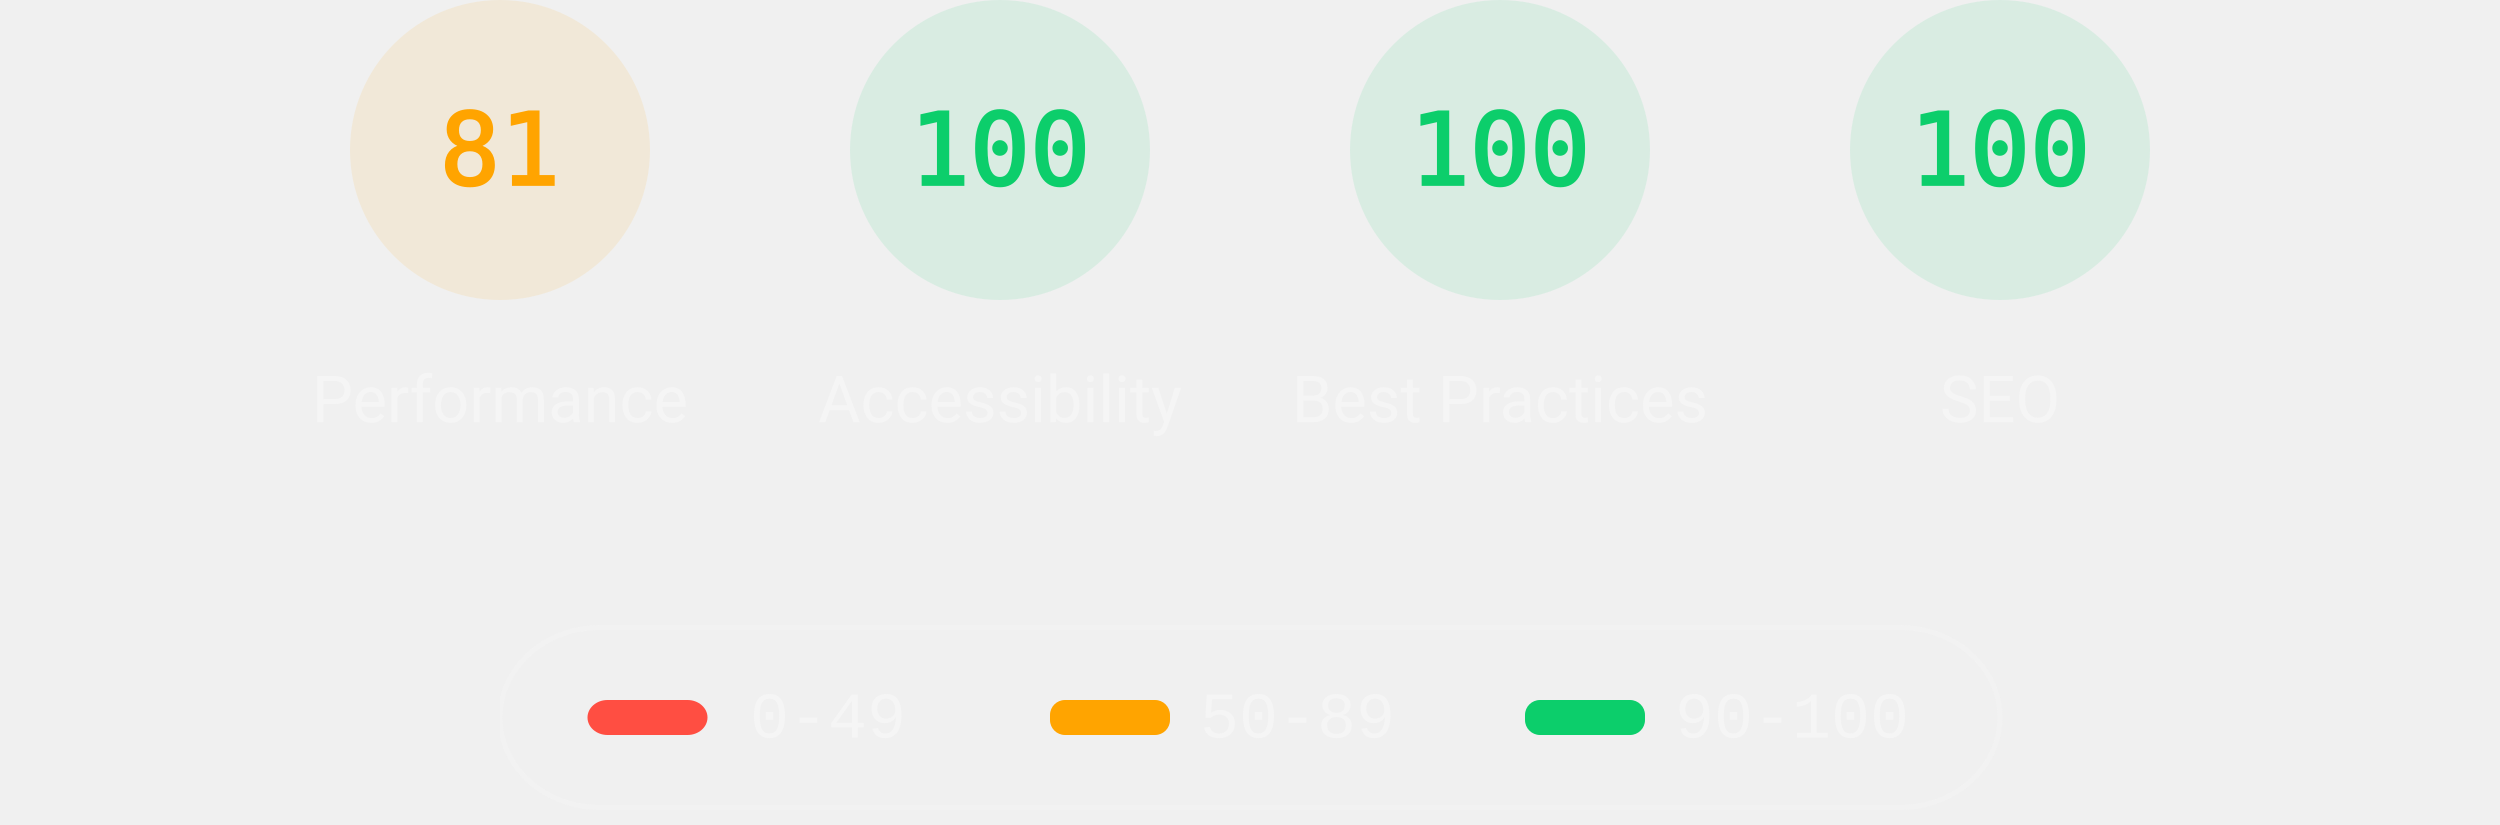
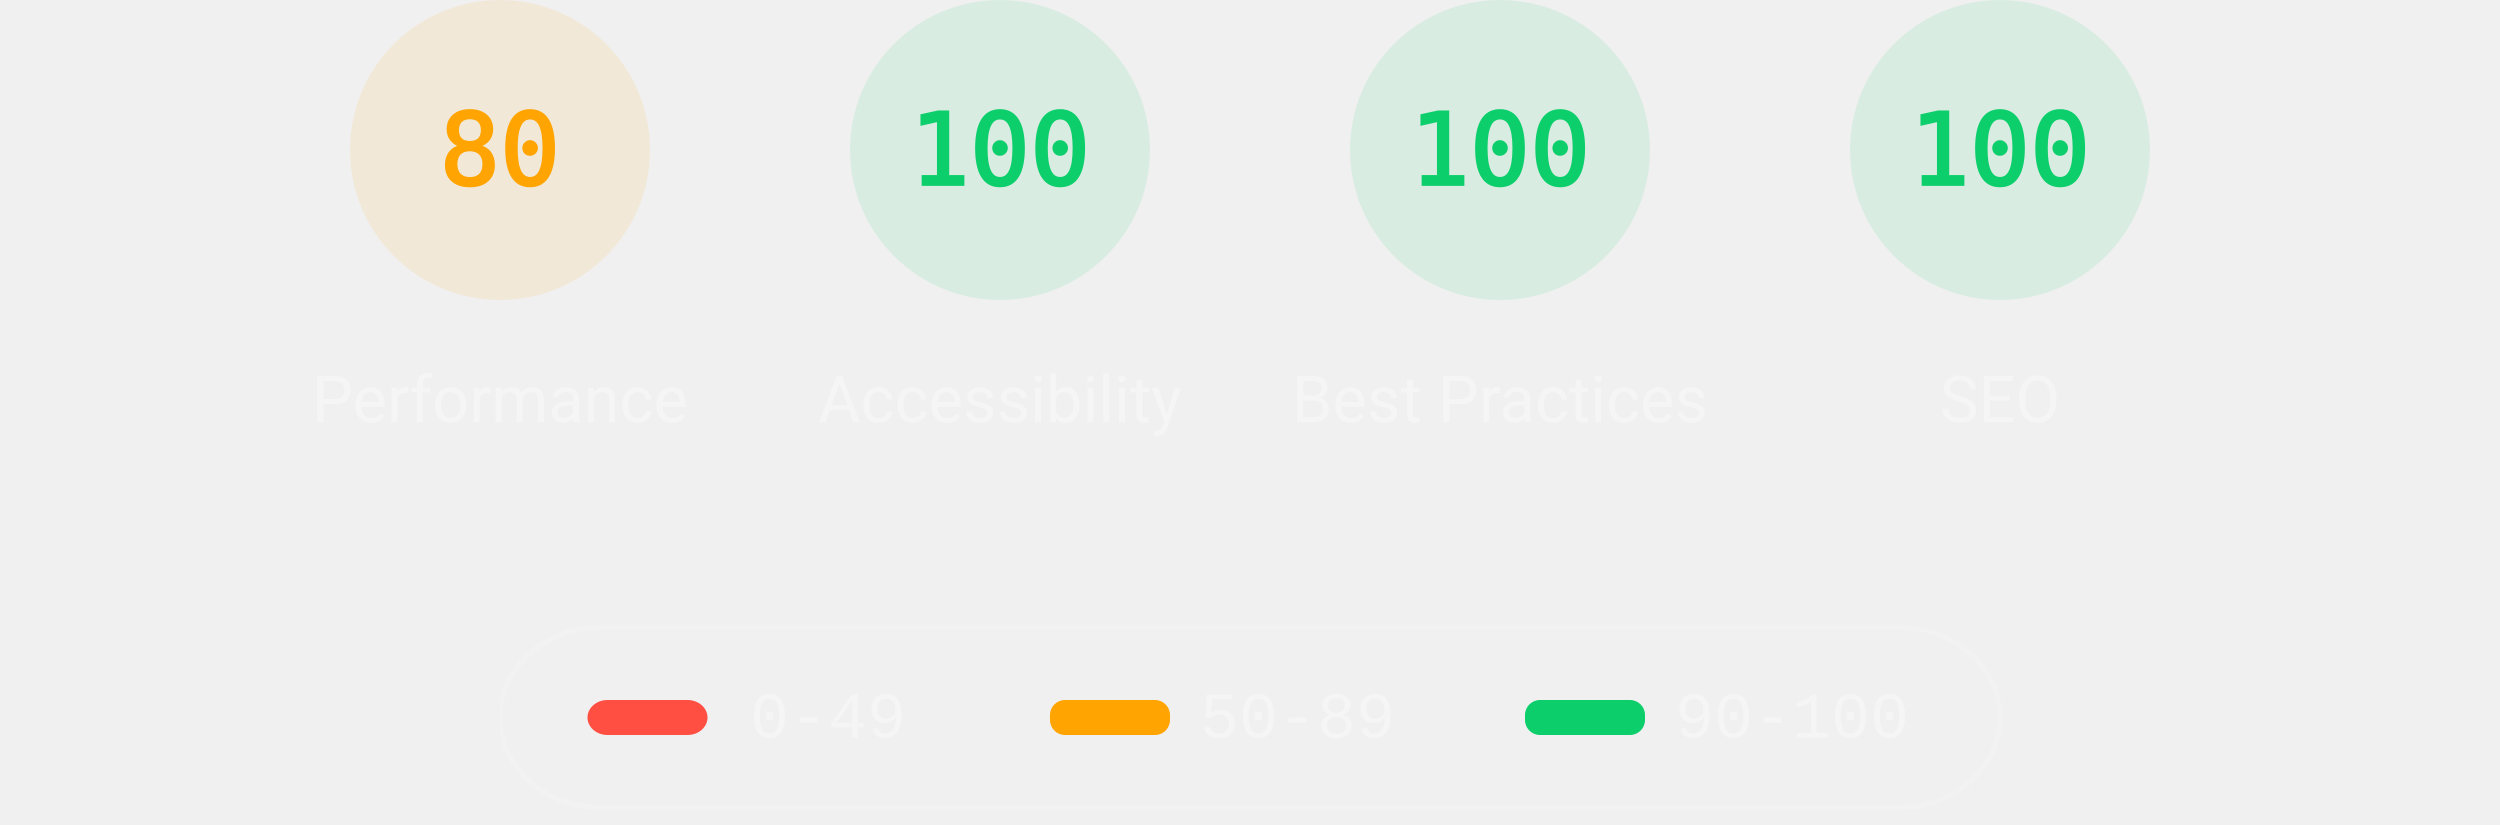
<svg xmlns="http://www.w3.org/2000/svg" class="theme--dark" fill="none" width="1000" height="330">
  <style>
			.gauge-base {
				opacity: 0.1
			}

			.gauge-arc {
				fill: none;
				animation-delay: 250ms;
				stroke-linecap: round;
				transform: rotate(-90deg);
				transform-origin: 100px 60px;
				animation: load-gauge 1s ease forwards
			}

			.guage-text {
				font-size: 40px;
				font-family: monospace;
				text-align: center
			}

			.guage-red {
				color: #ff4e42;
				fill: #ff4e42;
				stroke: #ff4e42
			}
			.guage-orange {
				color: #ffa400;
				fill: #ffa400;
				stroke: #ffa400
			}
			.guage-green {
				color: #0cce6b;
				fill: #0cce6b;
				stroke: #0cce6b
			}
			.theme--agnostic .guage-undefined {
				color: #5c5c5c;
				fill: #5c5c5c;
				stroke: #5c5c5c
			}
			.theme--light .guage-undefined {
				color: #1e1e1e;
				fill: #1e1e1e;
				stroke: #1e1e1e
			}
			.theme--dark .guage-undefined {
				color: #f5f5f5;
				fill: #f5f5f5;
				stroke: #f5f5f5
			}

			.guage-title {
				stroke: none;
				font-size: 26px;
				line-height: 26px;
				font-family: Roboto, Halvetica, Arial, sans-serif
			}
			.metric.guage-title {
				font-family: 'Courier New', Courier, monospace
			}
			.theme--agnostic .guage-title {
				color: #737373;
				fill: #737373
			}
			.theme--light .guage-title {
				color: #212121;
				fill: #212121
			}
			.theme--dark .guage-title {
				color: #f5f5f5;
				fill: #f5f5f5
			}

			@keyframes load-gauge {
				from {
					stroke-dasharray: 0 352.858
				}
			}
			.lh-gauge--pwa__disc {
				fill: #e0e0e0
			}
			.lh-gauge--pwa__logo {
				position: relative;
				fill: #b0b0b0
			}
			.lh-gauge--pwa__invisible {
				display: none
			}
			.lh-gauge--pwa__visible {
				display: inline
			}
			.guage-invisible {
				display: none
			}
			.lh-gauge--pwa__logo--primary-color {
				fill: #304ffe
			}
			.theme--agnostic .lh-gauge--pwa__logo--secondary-color {
				fill: #787878
			}
			.theme--light .lh-gauge--pwa__logo--secondary-color {
				fill: #3d3d3d
			}
			.theme--dark .lh-gauge--pwa__logo--secondary-color {
				fill: #d8b6b6
			}
			.theme--light #svg_2 {
				stroke: #00000022
			}
			.theme--agnostic #svg_2 {
				stroke: #616161
			}
			.theme--light #svg_2 {
				stroke: #00000022
			}
			.theme--dark #svg_2 {
				stroke: #f5f5f566
			}
		</style>
  <svg class="guage-div guage-perf guage-orange" viewBox="0 0 200 200" width="200" height="200" x="100" y="0">
    <circle class="gauge-base" r="56" cx="100" cy="60" stroke-width="8" />
-     <circle class="gauge-arc guage-arc-1" r="56" cx="100" cy="60" stroke-width="8" style="stroke-dasharray: 285.005, 351.858;" />
-     <text class="guage-text" x="100px" y="60px" alignment-baseline="central" dominant-baseline="central" text-anchor="middle">81</text>
+     <circle class="gauge-arc guage-arc-1" r="56" cx="100" cy="60" stroke-width="8" style="stroke-dasharray: 281.486, 351.858;" />
+     <text class="guage-text" x="100px" y="60px" alignment-baseline="central" dominant-baseline="central" text-anchor="middle">80</text>
    <text class="guage-title" x="100px" y="160px" alignment-baseline="central" dominant-baseline="central" text-anchor="middle">Performance</text>
  </svg>
  <svg class="guage-div guage-acc guage-green" viewBox="0 0 200 200" width="200" height="200" x="300" y="0">
    <circle class="gauge-base" r="56" cx="100" cy="60" stroke-width="8" />
    <circle class="gauge-arc guage-arc-2" r="56" cx="100" cy="60" stroke-width="8" style="stroke-dasharray: 351.858, 351.858;" />
    <text class="guage-text" x="100px" y="60px" alignment-baseline="central" dominant-baseline="central" text-anchor="middle">100</text>
    <text class="guage-title" x="100px" y="160px" alignment-baseline="central" dominant-baseline="central" text-anchor="middle">Accessibility</text>
  </svg>
  <svg class="guage-div guage-best guage-green" viewBox="0 0 200 200" width="200" height="200" x="500" y="0">
    <circle class="gauge-base" r="56" cx="100" cy="60" stroke-width="8" />
    <circle class="gauge-arc guage-arc-3" r="56" cx="100" cy="60" stroke-width="8" style="stroke-dasharray: 351.858, 351.858;" />
    <text class="guage-text" x="100px" y="60px" alignment-baseline="central" dominant-baseline="central" text-anchor="middle">100</text>
    <text class="guage-title" x="100px" y="160px" alignment-baseline="central" dominant-baseline="central" text-anchor="middle">Best Practices</text>
  </svg>
  <svg class="guage-div guage-seo guage-green" viewBox="0 0 200 200" width="200" height="200" x="700" y="0">
    <circle class="gauge-base" r="56" cx="100" cy="60" stroke-width="8" />
    <circle class="gauge-arc guage-arc-4" r="56" cx="100" cy="60" stroke-width="8" style="stroke-dasharray: 351.858, 351.858;" />
    <text class="guage-text" x="100px" y="60px" alignment-baseline="central" dominant-baseline="central" text-anchor="middle">100</text>
    <text class="guage-title" x="100px" y="160px" alignment-baseline="central" dominant-baseline="central" text-anchor="middle">SEO</text>
  </svg>
  <svg class="guage-div guage-pwa guage-invisible" viewBox="0 0 200 200" width="200" height="200" x="900" y="0">
    <svg viewBox="0 0 60 60" width="112" height="112" x="44" y="4">
      <defs>
        <linearGradient id="lh-gauge--pwa__check-circle__gradient-0" x1="50%" y1="0%" x2="50%" y2="100%">
          <stop stop-color="#00C852" offset="0%" />
          <stop stop-color="#009688" offset="100%" />
        </linearGradient>
        <linearGradient id="lh-gauge--pwa__installable__shadow-gradient-0" x1="76.056%" x2="24.111%" y1="82.995%" y2="24.735%">
          <stop stop-color="#A5D6A7" offset="0%" />
          <stop stop-color="#80CBC4" offset="100%" />
        </linearGradient>
        <linearGradient id="lh-gauge--pwa__fast-reliable__shadow-gradient-0" x1="76.056%" y1="82.995%" x2="25.678%" y2="26.493%">
          <stop stop-color="#64B5F6" offset="0%" />
          <stop stop-color="#2979FF" offset="100%" />
        </linearGradient>
        <g id="lh-gauge--pwa__fast-reliable-badge-0">
          <circle fill="#FFFFFF" cx="10" cy="10" r="10" />
          <path fill="#304FFE" d="M10 3.58l5.25 2.34v3.5c0 3.23-2.24 6.26-5.25 7-3.01-.74-5.25-3.77-5.25-7v-3.5L10 3.58zm-.47 10.74l2.76-4.83.03-.07c.04-.08 0-.24-.22-.24h-1.64l.47-3.26h-.47l-2.7 4.77c-.02.01.05-.1-.04.05-.09.16-.1.31.18.31h1.63l-.47 3.27h.47z" />
        </g>
        <g id="lh-gauge--pwa__installable-badge-0">
          <circle fill="#FFFFFF" cx="10" cy="10" r="10" />
          <path fill="#009688" d="M10 4.167A5.835 5.835 0 0 0 4.167 10 5.835 5.835 0 0 0 10 15.833 5.835 5.835 0 0 0 15.833 10 5.835 5.835 0 0 0 10 4.167zm2.917 6.416h-2.334v2.334H9.417v-2.334H7.083V9.417h2.334V7.083h1.166v2.334h2.334v1.166z" />
        </g>
      </defs>
      <g stroke="none" fill-rule="nonzero">
        <circle class="lh-gauge--pwa__disc" cx="30" cy="30" r="30" />
        <g class="lh-gauge--pwa__logo">
          <path d="M35.66 19.39l.7-1.75h2L37.4 15 38.6 12l3.4 9h-2.51l-.58-1.61z" />
          <path d="M33.52 21l3.65-9h-2.42l-2.5 5.82L30.5 12h-1.86l-1.9 5.82-1.35-2.65-1.21 3.72L25.4 21h2.38l1.72-5.2 1.64 5.2z" />
          <path fill-rule="nonzero" d="M20.3 17.91h1.48c.45 0 .85-.05 1.2-.15l.39-1.18 1.07-3.3a2.64 2.64 0 0 0-.28-.37c-.55-.6-1.36-.91-2.42-.91H18v9h2.3V17.9zm1.96-3.84c.22.22.33.5.33.87 0 .36-.1.65-.29.87-.2.23-.59.35-1.15.35h-.86v-2.41h.87c.52 0 .89.1 1.1.32z" />
        </g>
        <rect class="lh-gauge--pwa__component lh-gauge--pwa__na-line lh-gauge--pwa__invisible" fill="#FFFFFF" x="20" y="32" width="20" height="4" rx="2" />
        <g class="lh-gauge--pwa__component lh-gauge--pwa__fast-reliable-badge lh-gauge--pwa__invisible" transform="translate(20, 29)">
          <path fill="url(#lh-gauge--pwa__fast-reliable__shadow-gradient-0)" d="M33.63 19.49A30 30 0 0 1 16.2 30.36L3 17.14 17.14 3l16.49 16.49z" />
          <use href="#lh-gauge--pwa__fast-reliable-badge-0" />
        </g>
        <g class="lh-gauge--pwa__component lh-gauge--pwa__installable-badge lh-gauge--pwa__invisible" transform="translate(20, 29)">
          <path fill="url(#lh-gauge--pwa__installable__shadow-gradient-0)" d="M33.629 19.487c-4.272 5.453-10.391 9.39-17.415 10.869L3 17.142 17.142 3 33.63 19.487z" />
          <use href="#lh-gauge--pwa__installable-badge-0" />
        </g>
        <g class="lh-gauge--pwa__component lh-gauge--pwa__fast-reliable-installable-badges lh-gauge--pwa__invisible">
          <g transform="translate(8, 29)">
            <path fill="url(#lh-gauge--pwa__fast-reliable__shadow-gradient-0)" d="M16.321 30.463L3 17.143 17.142 3l22.365 22.365A29.864 29.864 0 0 1 22 31c-1.942 0-3.84-.184-5.679-.537z" />
            <use href="#lh-gauge--pwa__fast-reliable-badge-0" />
          </g>
          <g transform="translate(32, 29)">
            <path fill="url(#lh-gauge--pwa__installable__shadow-gradient-0)" d="M25.982 11.84a30.107 30.107 0 0 1-13.08 15.203L3 17.143 17.142 3l8.84 8.84z" />
            <use href="#lh-gauge--pwa__installable-badge-0" />
          </g>
        </g>
        <g class="lh-gauge--pwa__component lh-gauge--pwa__check-circle lh-gauge--pwa__invisible" transform="translate(18, 28)">
          <circle fill="#FFFFFF" cx="12" cy="12" r="12" />
          <path fill="url(#lh-gauge--pwa__check-circle__gradient-0)" d="M12 2a10 10 0 1 0 0 20 10 10 0 0 0 0-20zm-2 15l-5-5 1.41-1.41L10 14.17l7.59-7.59L19 8l-9 9z" />
        </g>
      </g>
    </svg>
    <text class="guage-title" y="160px" alignment-baseline="central" dominant-baseline="central" text-anchor="middle">
      <tspan x="100px" dy="-6px">Progressive</tspan>
      <tspan x="100px" dy="30px">Web App</tspan>
    </text>
  </svg>
  <svg width="604" height="76" x="200" y="250">
    <g>
      <rect fill="none" id="canvas_background" height="80" width="604" y="-1" x="-1" />
      <g display="none" overflow="visible" y="0" x="0" height="100%" width="100%" id="canvasGrid">
        <rect fill="url(#gridpattern)" stroke-width="0" y="0" x="0" height="100%" width="100%" />
      </g>
    </g>
    <g>
      <rect fill-opacity="0" stroke-width="2" rx="40" id="svg_2" height="72" width="600" y="1" x="0" fill="#000000" />
      <rect stroke="#000" rx="8" id="svg_3" height="14" width="48" y="30" x="35" stroke-opacity="null" stroke-width="0" fill="#ff4e42" />
      <rect stroke="#000" rx="6" id="svg_4" height="14" width="48" y="30" x="220" stroke-opacity="null" stroke-width="0" fill="#ffa400" />
      <rect stroke="#000" rx="6" id="svg_5" height="14" width="48" y="30" x="410" stroke-opacity="null" stroke-width="0" fill="#0cce6b" />
      <text class="metric guage-title" xml:space="preserve" text-anchor="start" font-size="26" id="svg_6" y="45" x="100" stroke-opacity="null" stroke-width="0" stroke="#000">0-49</text>
      <text class="metric guage-title" xml:space="preserve" text-anchor="start" font-size="26" id="svg_7" y="45" x="280" stroke-opacity="null" stroke-width="0" stroke="#000">50-89</text>
      <text class="metric guage-title" xml:space="preserve" text-anchor="start" font-size="26" id="svg_8" y="45" x="470" stroke-opacity="null" stroke-width="0" stroke="#000">90-100</text>
    </g>
  </svg>
</svg>
